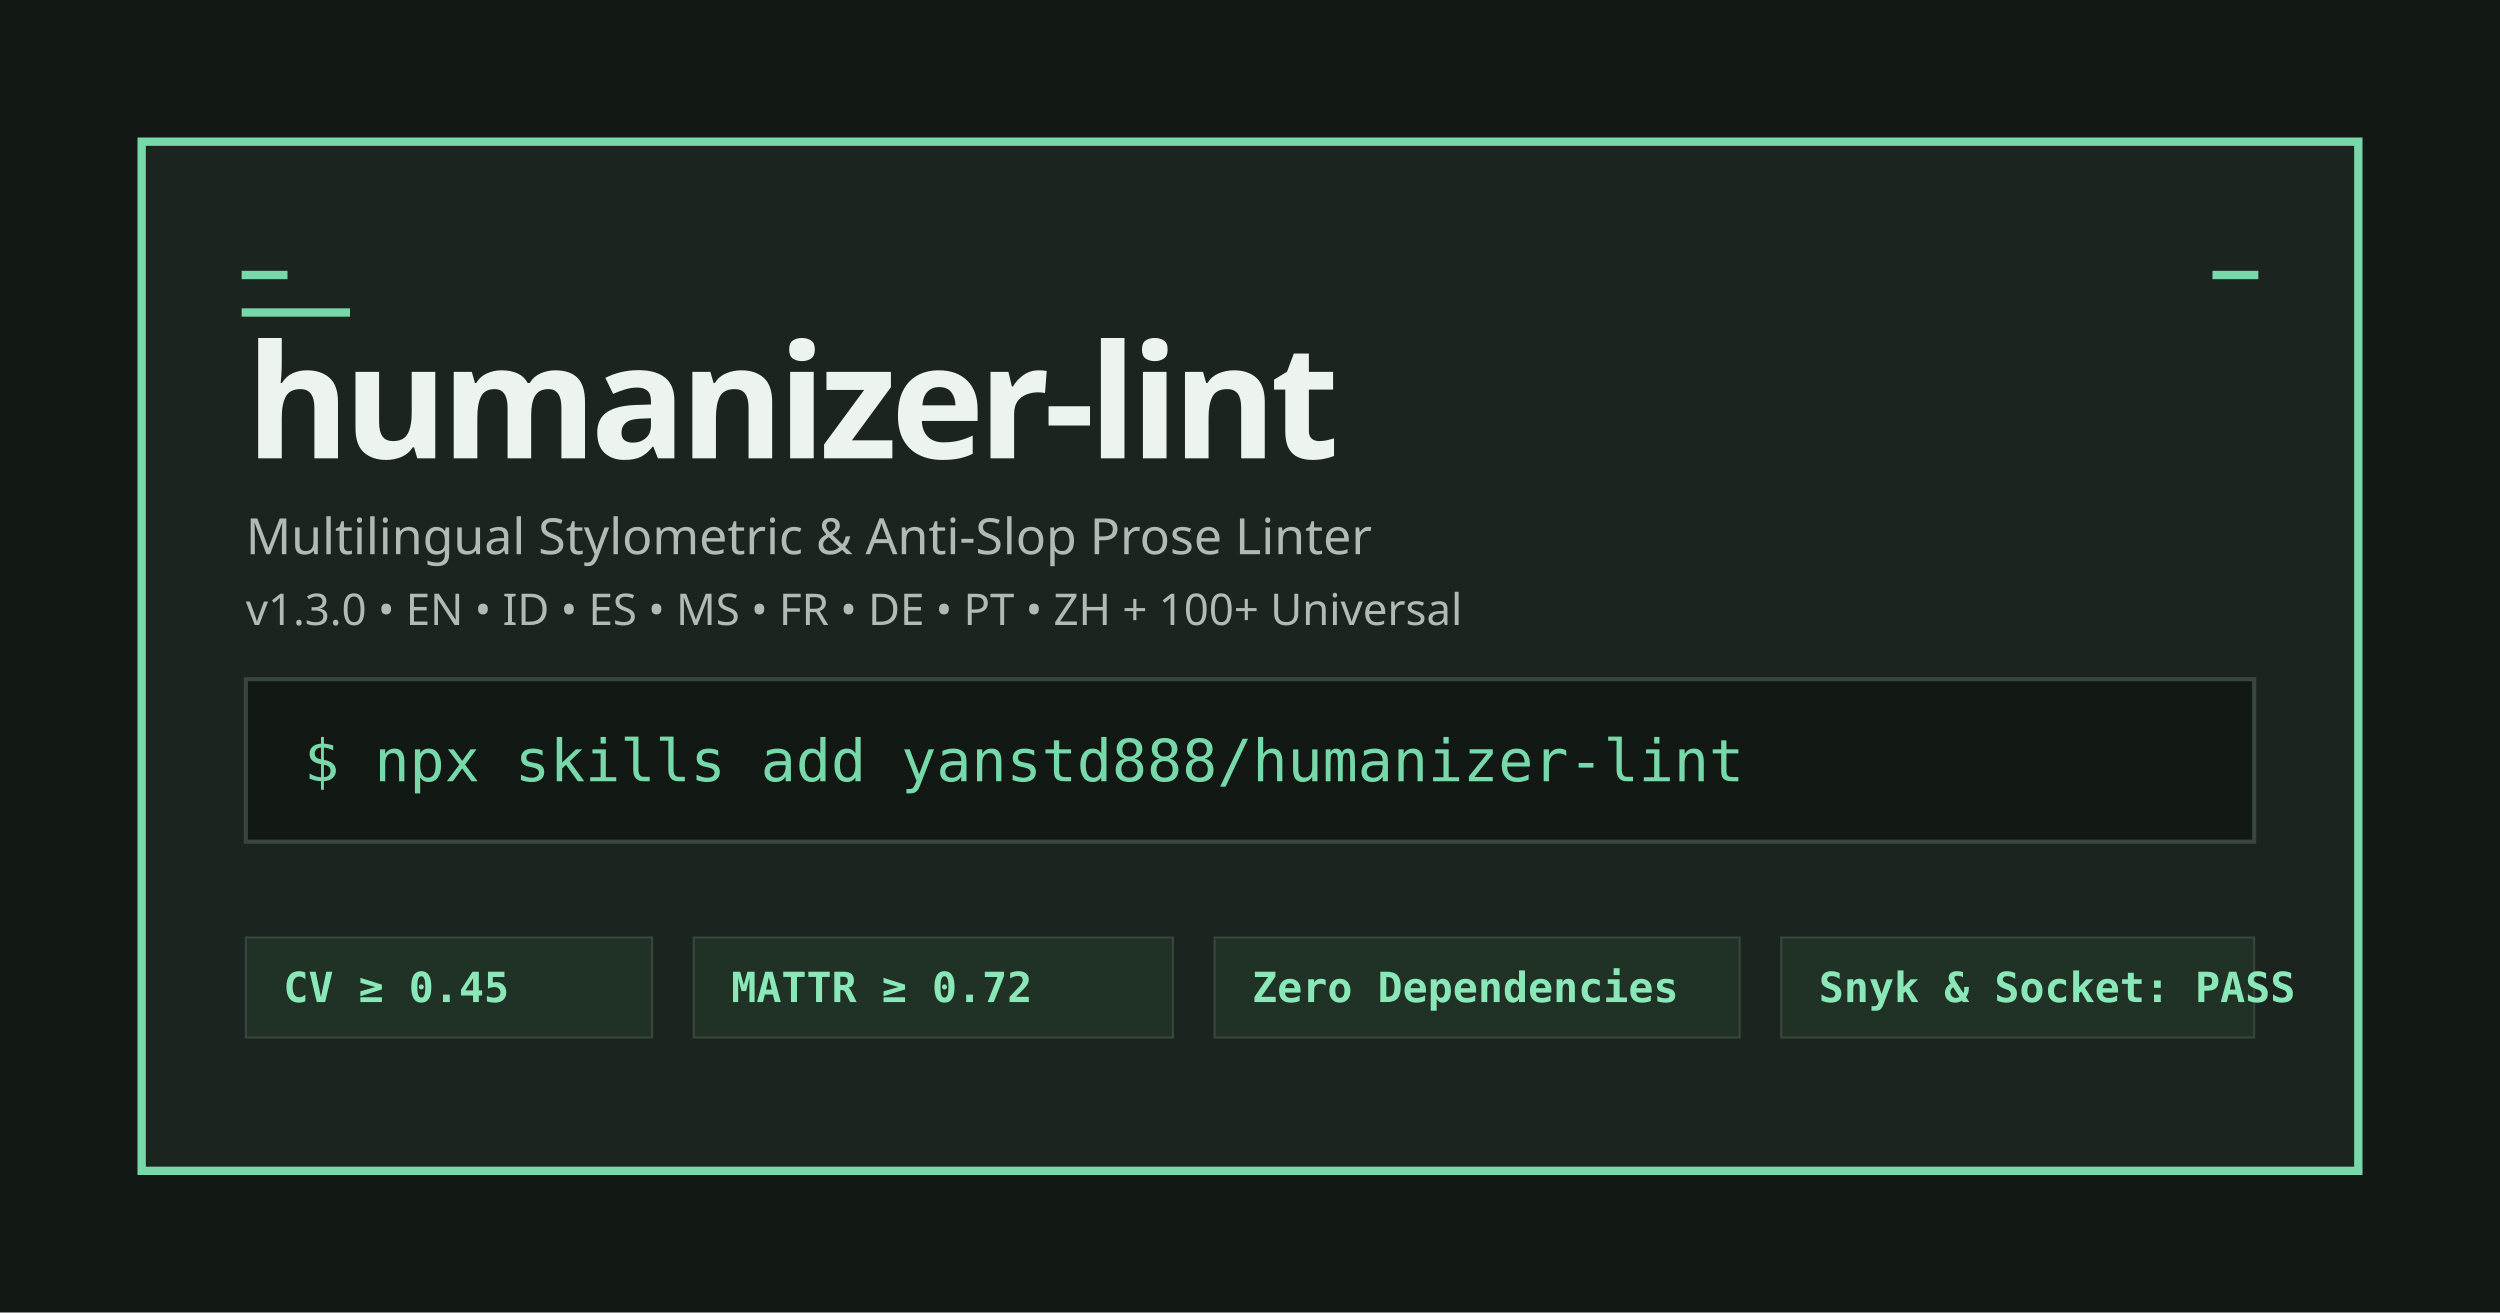
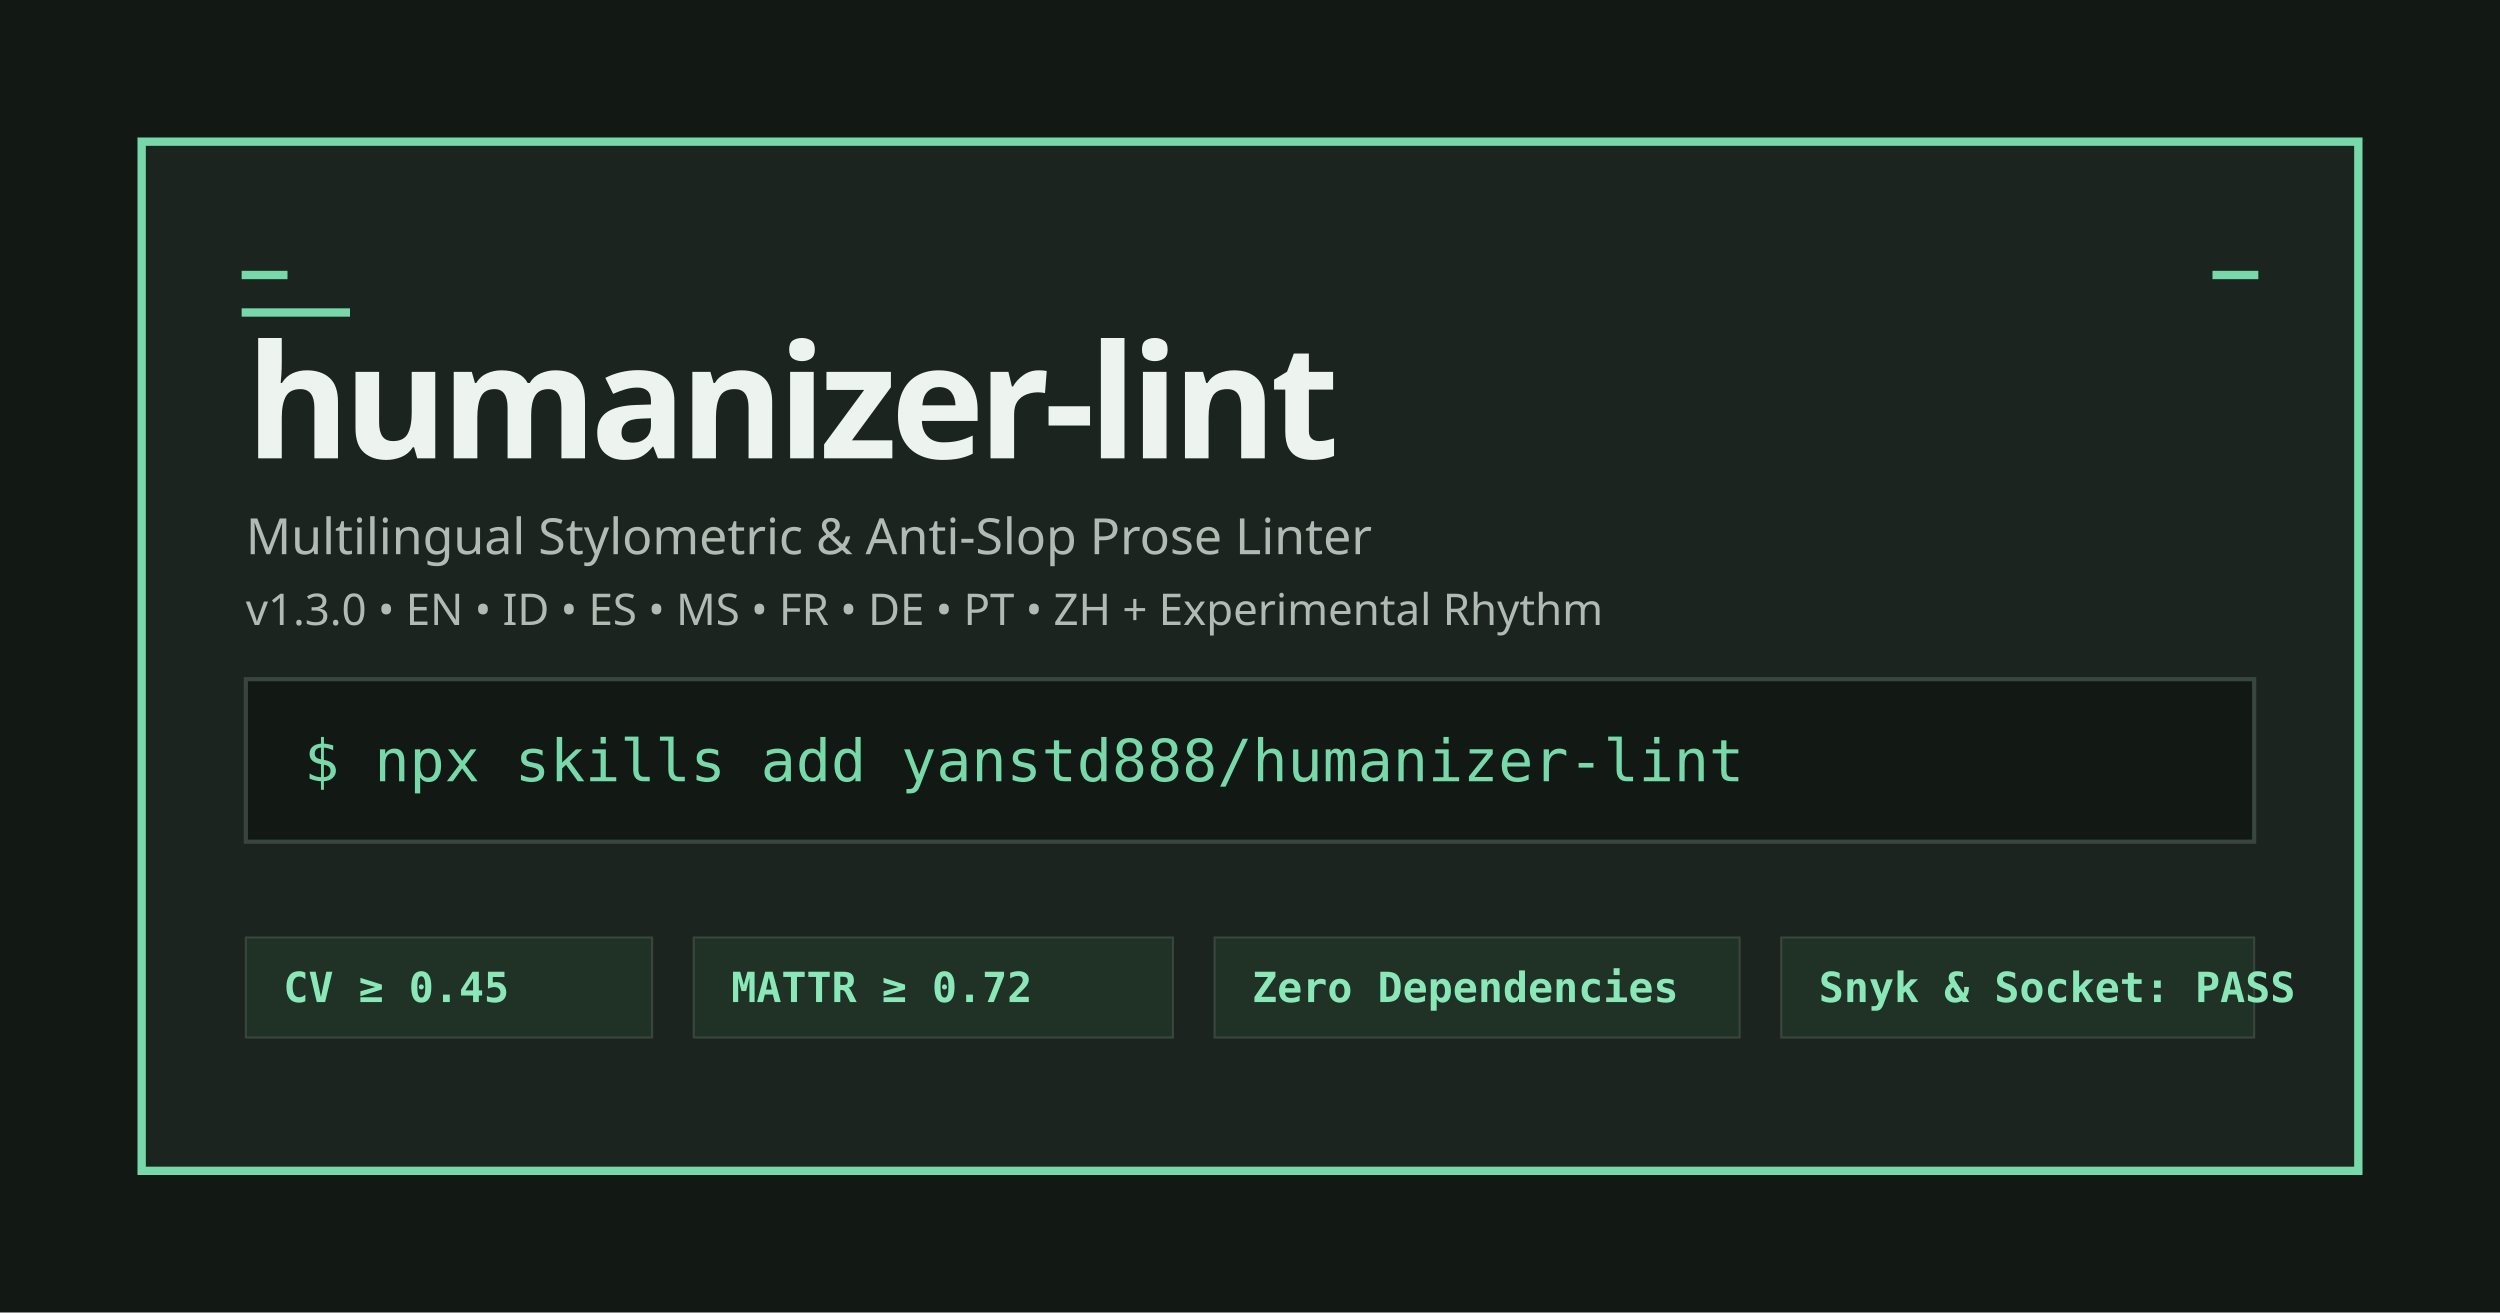
<svg xmlns="http://www.w3.org/2000/svg" width="1200" height="630" viewBox="0 0 1200 630" role="img" aria-labelledby="title description">
  <rect width="1200" height="630" fill="#121814" />
  <rect x="68" y="68" width="1064" height="494" fill="#1b241e" stroke="#77d9a9" stroke-width="4" />
  <path d="M118 132h18M118 150h48M1064 132h18" fill="none" stroke="#77d9a9" stroke-width="4" stroke-linecap="square" />
  <text x="118" y="220" fill="#edf3ee" font-family="ui-sans-serif, system-ui, sans-serif" font-size="76" font-weight="800" letter-spacing="-3">humanizer-lint</text>
  <text x="118" y="266" fill="#afbbb3" font-family="ui-sans-serif, system-ui, sans-serif" font-size="24">Multilingual Stylometric &amp; Anti-Slop Prose Linter</text>
-   <text x="118" y="300" fill="#afbbb3" font-family="ui-sans-serif, system-ui, sans-serif" font-size="21">v1.3.0 • EN • ID • ES • MS • FR • DE • PT • ZH + 100+ Universal</text>
+   <text x="118" y="300" fill="#afbbb3" font-family="ui-sans-serif, system-ui, sans-serif" font-size="21">v1.3.0 • EN • ID • ES • MS • FR • DE • PT • ZH + Experimental Rhythm</text>
  <rect x="118" y="326" width="964" height="78" fill="#121814" stroke="#39463e" stroke-width="2" />
  <text x="146" y="375" fill="#77d9a9" font-family="ui-monospace, SFMono-Regular, Menlo, monospace" font-size="28">$ npx skills add yanstd888/humanizer-lint</text>
  <g font-family="ui-monospace, SFMono-Regular, Menlo, monospace" font-size="20" font-weight="700">
    <rect x="118" y="450" width="195" height="48" fill="#203126" stroke="#39463e" />
    <text x="136" y="481" fill="#8ae7b8">CV ≥ 0.45</text>
    <rect x="333" y="450" width="230" height="48" fill="#203126" stroke="#39463e" />
    <text x="351" y="481" fill="#8ae7b8">MATTR ≥ 0.72</text>
    <rect x="583" y="450" width="252" height="48" fill="#203126" stroke="#39463e" />
    <text x="601" y="481" fill="#8ae7b8">Zero Dependencies</text>
    <rect x="855" y="450" width="227" height="48" fill="#203126" stroke="#39463e" />
    <text x="873" y="481" fill="#8ae7b8">Snyk &amp; Socket: PASS</text>
  </g>
</svg>
